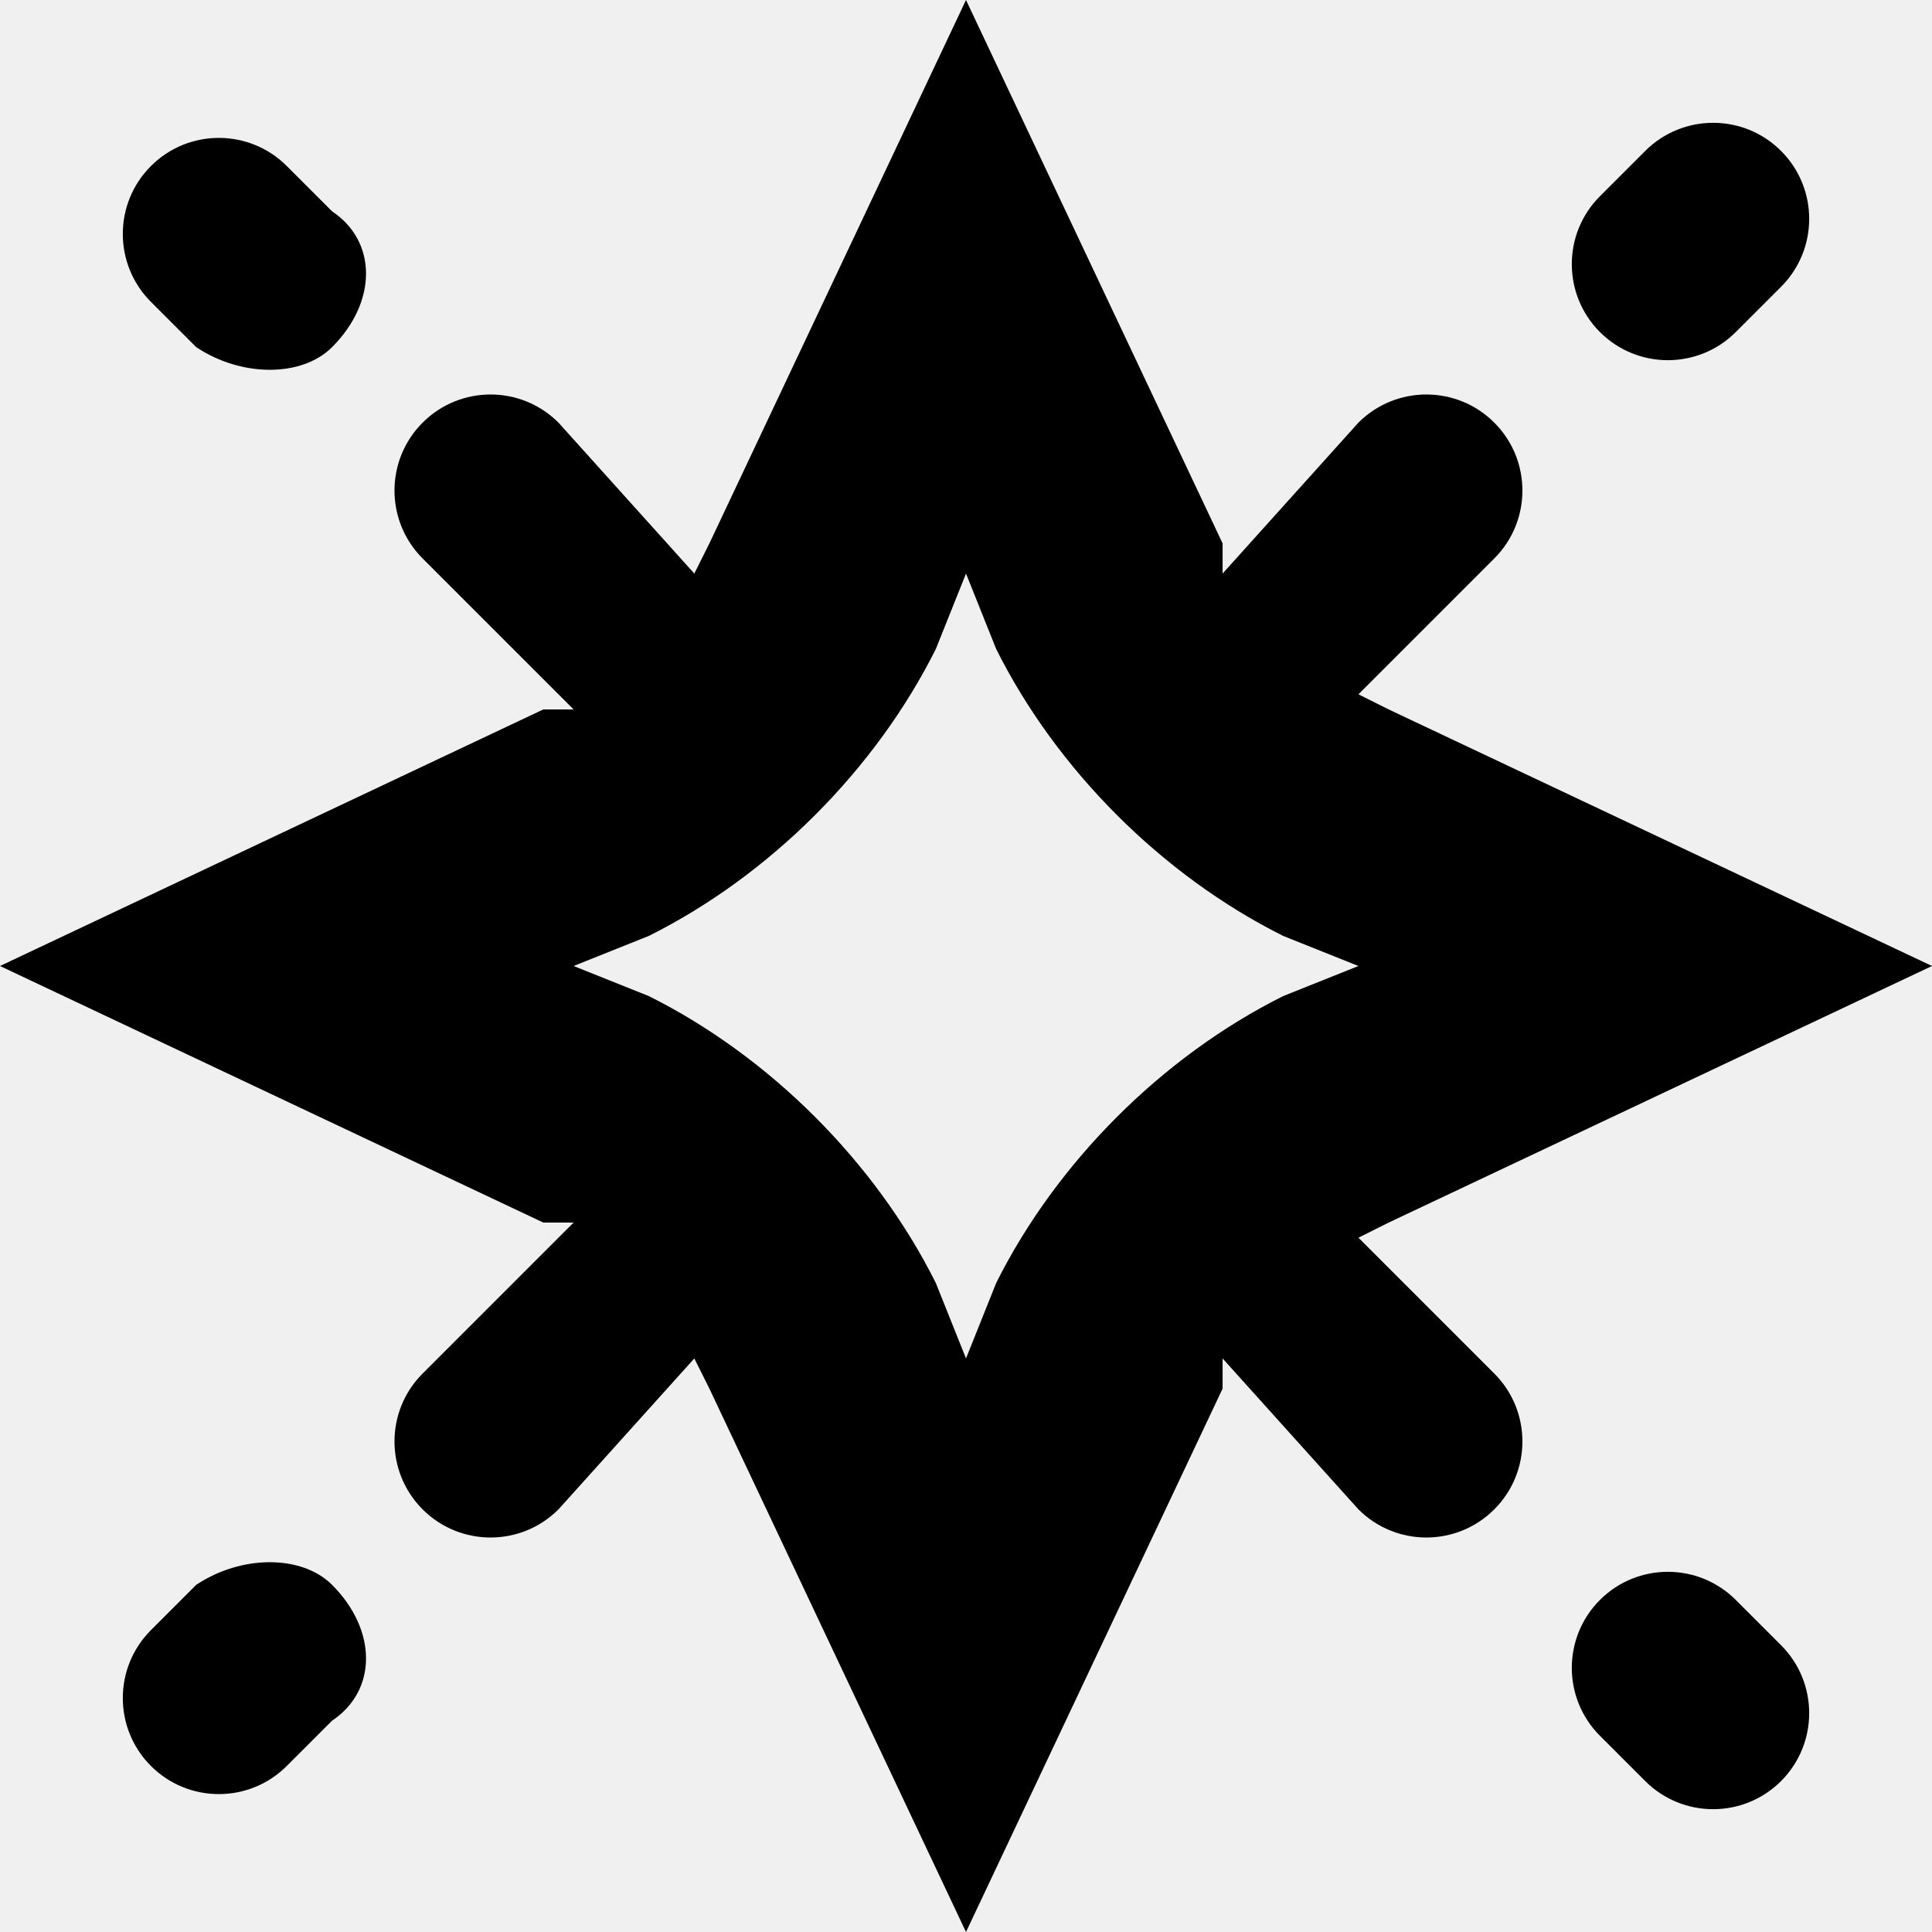
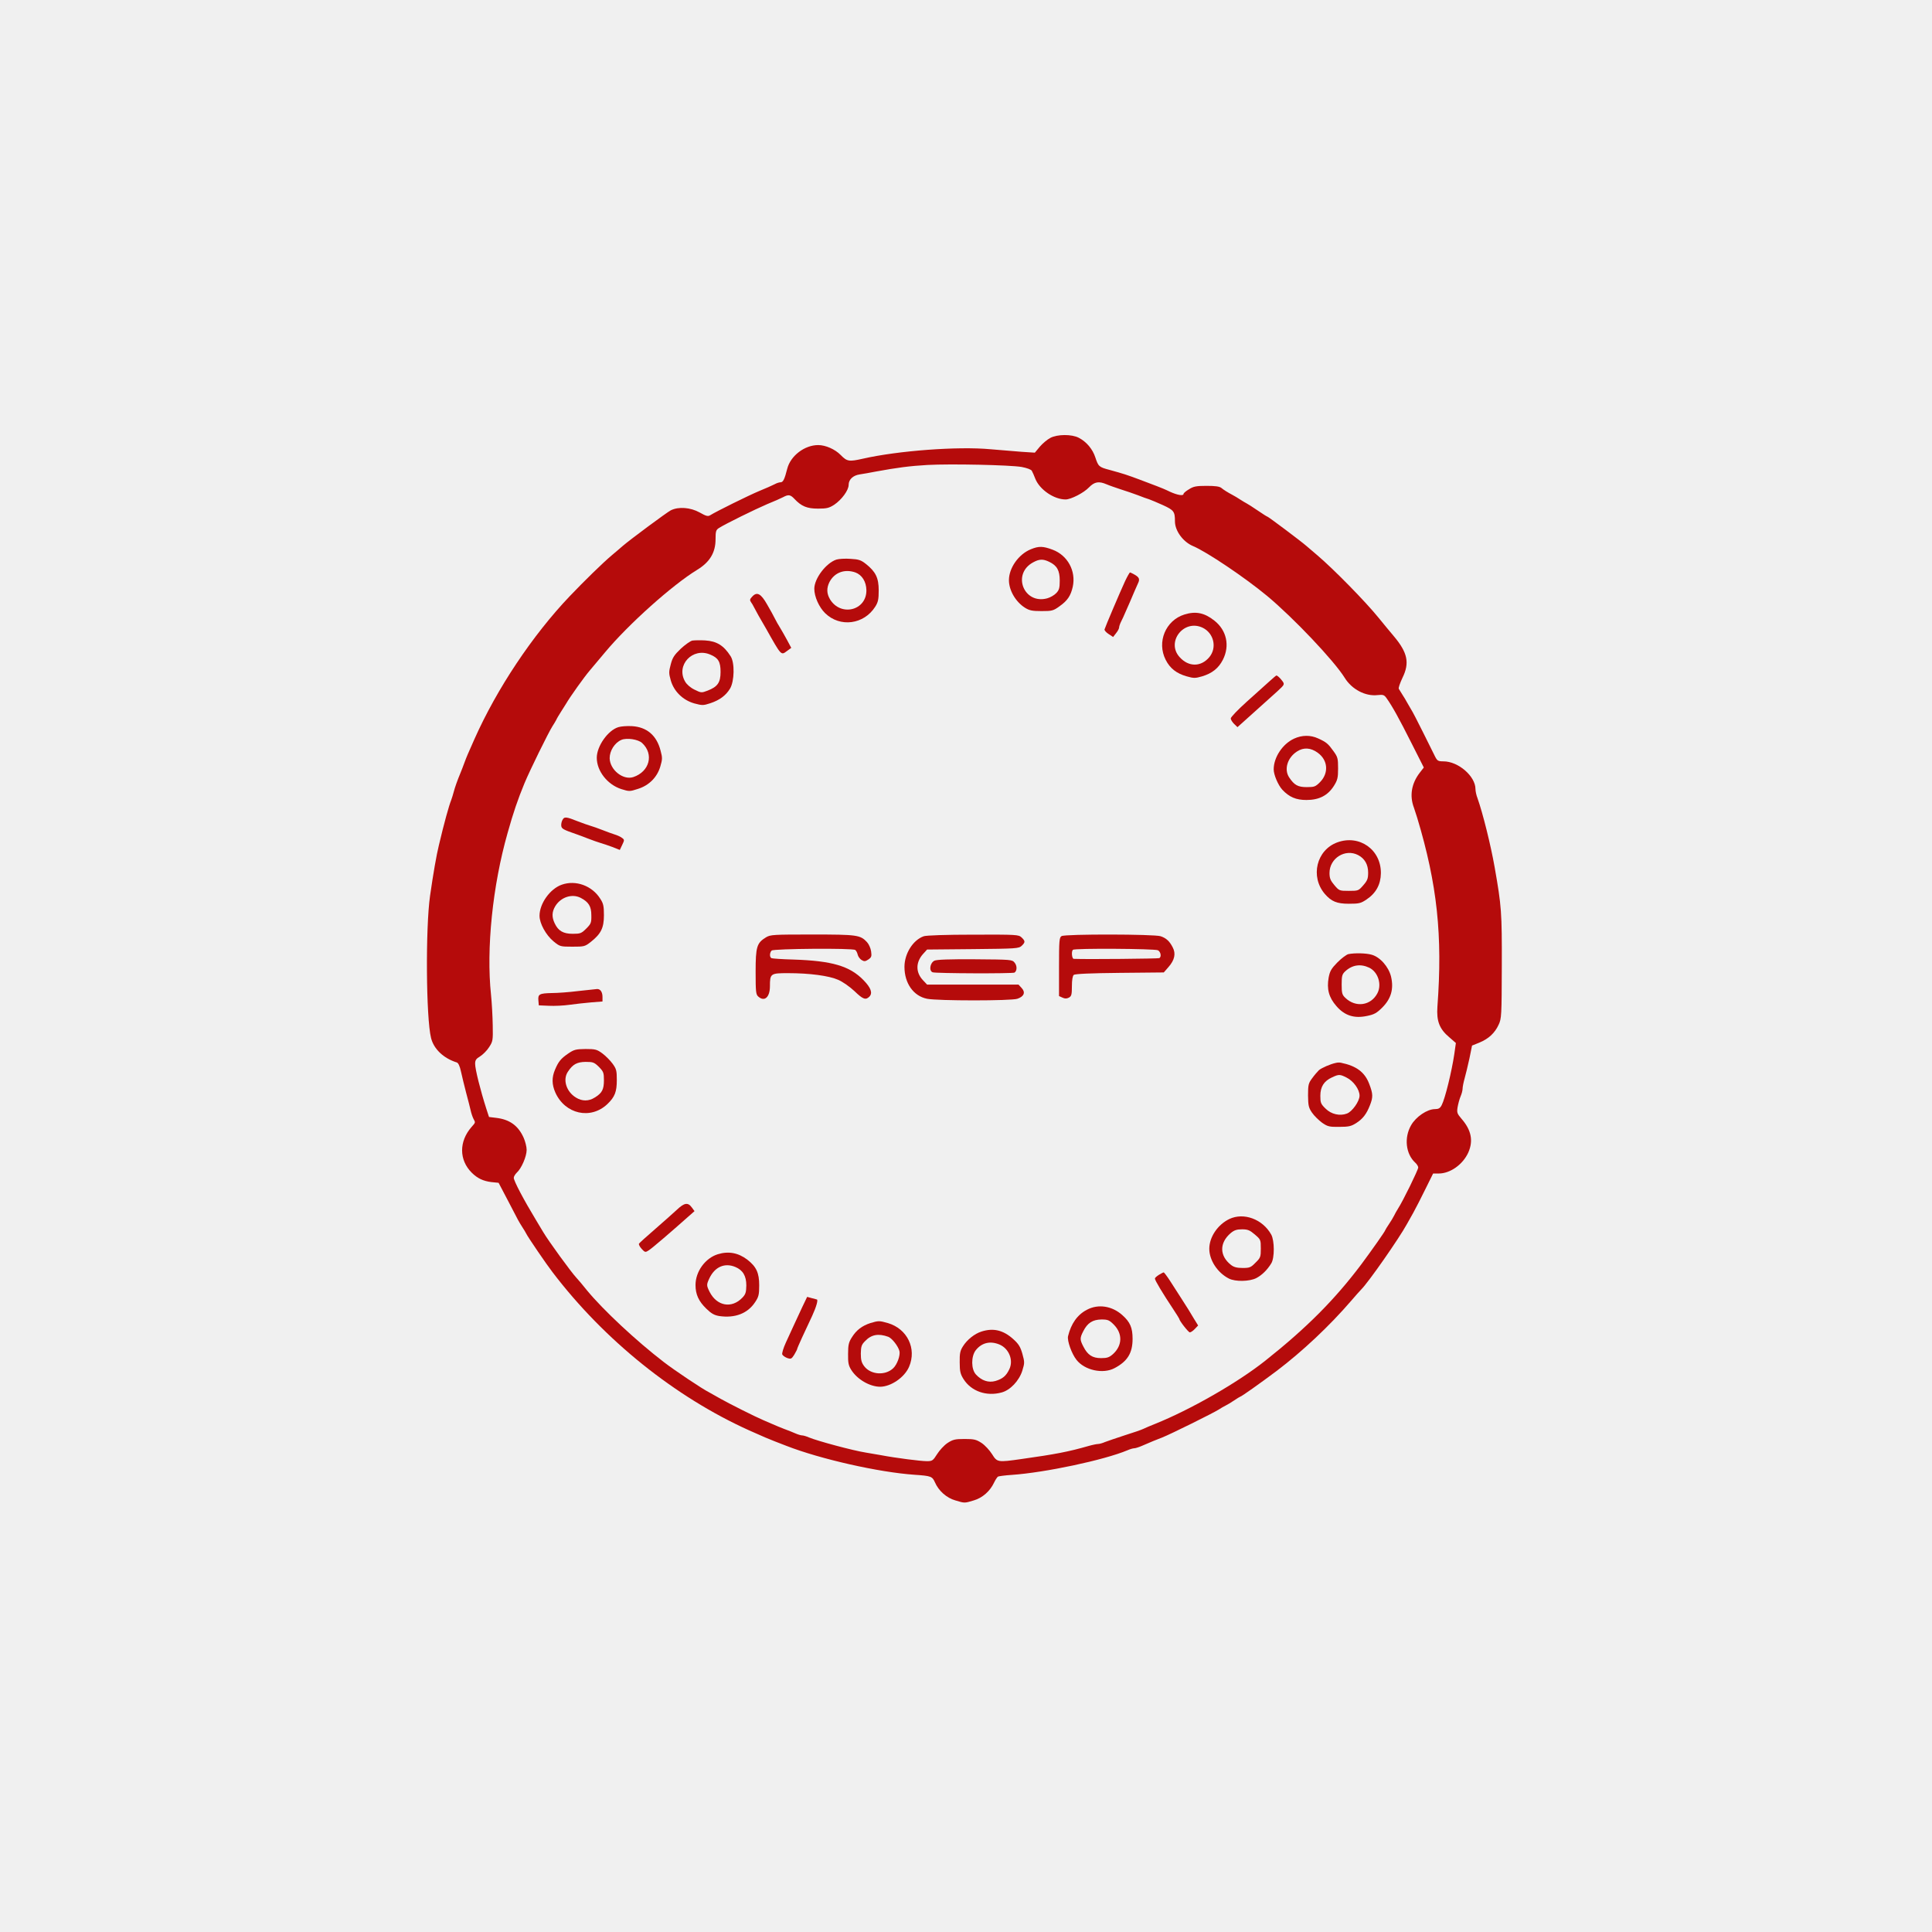
- <svg xmlns="http://www.w3.org/2000/svg" viewBox="0 0 128 128">
-   <path fill-rule="evenodd" d="M81 36 64 0 47 36l-1 2-9-10a6 6 0 0 0-9 9l10 10h-2L0 64l36 17h2L28 91a6 6 0 1 0 9 9l9-10 1 2 17 36 17-36v-2l9 10a6 6 0 1 0 9-9l-9-9 2-1 36-17-36-17-2-1 9-9a6 6 0 1 0-9-9l-9 10v-2Zm-17 2-2 5c-4 8-11 15-19 19l-5 2 5 2c8 4 15 11 19 19l2 5 2-5c4-8 11-15 19-19l5-2-5-2c-8-4-15-11-19-19l-2-5Z" clip-rule="evenodd" />
-   <path d="M118 19a6 6 0 0 0-9-9l-3 3a6 6 0 1 0 9 9l3-3Zm-96 4c-2 2-6 2-9 0l-3-3a6 6 0 1 1 9-9l3 3c3 2 3 6 0 9Zm0 82c-2-2-6-2-9 0l-3 3a6 6 0 1 0 9 9l3-3c3-2 3-6 0-9Zm96 4a6 6 0 0 1-9 9l-3-3a6 6 0 1 1 9-9l3 3Z" />
-   <style>path{fill:#000}@media (prefers-color-scheme:dark){path{fill:#fff}}</style>
+ <svg xmlns="http://www.w3.org/2000/svg" version="1.0" width="1350pt" height="1350pt" viewBox="0 0 1350 1350" preserveAspectRatio="xMidYMid meet">
+   <g transform="translate(0,1350) scale(0.1,-0.1)" fill="#b50b0b" stroke="none">
+     <path d="M7339 10440 c-21 -11 -53 -38 -73 -61 l-35 -42 -93 6 c-51 4 -149 12 -218 18 -227 21 -643 -10 -890 -66 -97 -22 -111 -20 -155 25 -40 41 -106 70 -158 70 -95 0 -193 -75 -216 -165 -19 -75 -29 -95 -47 -95 -9 0 -28 -6 -42 -14 -15 -8 -63 -29 -107 -47 -74 -31 -297 -141 -342 -169 -16 -10 -28 -7 -74 19 -65 36 -148 42 -202 15 -30 -16 -285 -205 -337 -250 -14 -12 -47 -41 -75 -64 -64 -54 -191 -178 -294 -286 -260 -273 -509 -646 -666 -999 -47 -106 -53 -119 -70 -165 -9 -25 -22 -58 -29 -75 -18 -43 -37 -95 -46 -130 -4 -16 -12 -41 -17 -55 -16 -40 -49 -158 -86 -315 -17 -68 -40 -201 -62 -355 -32 -225 -28 -853 7 -993 19 -77 87 -142 180 -171 10 -3 21 -25 29 -63 7 -32 23 -98 36 -148 13 -49 28 -106 32 -125 4 -19 13 -45 19 -57 15 -28 16 -25 -14 -59 -87 -100 -87 -229 2 -318 40 -40 81 -59 138 -66 l50 -5 63 -120 c34 -66 67 -129 73 -140 6 -11 19 -33 30 -50 11 -16 23 -37 27 -45 10 -22 143 -217 185 -271 361 -474 856 -871 1373 -1104 101 -45 138 -61 180 -77 22 -9 58 -23 80 -31 239 -93 647 -185 895 -202 116 -8 124 -11 143 -53 26 -60 82 -109 142 -126 65 -20 65 -20 130 0 59 17 113 64 141 124 9 19 22 38 27 42 6 3 49 9 96 12 234 16 647 104 809 172 18 8 39 14 47 14 8 0 31 7 52 16 72 31 98 42 143 59 61 24 357 171 395 195 17 11 39 24 50 29 11 5 37 21 58 35 21 14 40 26 42 26 8 0 143 96 255 180 181 137 371 316 520 489 30 35 62 71 71 80 53 53 266 359 319 456 6 11 26 47 45 80 18 33 57 108 86 168 l53 107 39 0 c81 0 169 63 207 147 36 82 21 157 -48 236 -30 35 -33 43 -27 80 4 23 13 57 21 76 8 18 14 43 14 54 0 11 6 43 14 71 8 28 23 91 34 141 l18 89 52 21 c63 26 107 66 134 125 20 43 21 63 22 410 1 377 -2 417 -50 690 -27 154 -83 379 -120 483 -8 20 -14 49 -14 63 0 90 -120 194 -224 194 -37 0 -43 4 -58 33 -8 17 -46 93 -83 167 -37 74 -75 149 -86 165 -10 17 -23 39 -29 50 -6 11 -19 34 -30 50 -11 17 -22 35 -26 42 -3 7 9 41 26 77 51 104 36 176 -61 291 -28 33 -75 90 -105 127 -92 114 -315 341 -429 438 -27 23 -61 52 -75 64 -36 32 -268 206 -274 206 -3 0 -33 19 -68 43 -35 24 -70 46 -78 50 -8 4 -28 16 -45 27 -16 11 -39 24 -50 30 -39 21 -63 36 -80 50 -13 11 -43 15 -104 15 -73 0 -92 -4 -123 -24 -21 -12 -38 -27 -38 -32 0 -16 -42 -9 -95 15 -28 14 -69 31 -91 39 -21 8 -77 29 -124 47 -89 33 -107 39 -205 66 -76 20 -80 24 -101 87 -19 59 -62 110 -116 138 -50 26 -150 25 -199 -1z m-200 -203 c37 -7 67 -18 71 -27 5 -8 16 -34 25 -57 31 -75 130 -143 211 -143 37 0 127 46 163 84 39 40 69 45 123 22 18 -8 62 -23 98 -35 36 -11 90 -30 120 -41 30 -12 66 -25 80 -29 14 -5 57 -23 97 -41 76 -35 83 -45 83 -113 0 -66 57 -144 127 -173 95 -40 360 -218 517 -348 185 -154 469 -454 542 -572 50 -81 145 -131 230 -121 39 4 46 2 63 -22 40 -56 88 -143 172 -310 l88 -174 -28 -36 c-58 -75 -73 -161 -41 -245 4 -11 14 -43 23 -71 140 -465 178 -822 141 -1320 -7 -100 14 -155 83 -213 l46 -40 -11 -78 c-18 -121 -64 -310 -88 -356 -11 -22 -22 -28 -47 -28 -54 0 -133 -53 -167 -113 -50 -87 -37 -201 29 -261 12 -11 21 -26 21 -34 0 -16 -107 -235 -141 -287 -10 -16 -23 -39 -28 -50 -5 -11 -21 -37 -35 -58 -14 -21 -26 -40 -26 -42 0 -7 -93 -139 -168 -240 -186 -247 -382 -444 -672 -674 -193 -153 -521 -341 -770 -441 -30 -12 -66 -27 -80 -34 -14 -7 -72 -27 -130 -45 -58 -19 -120 -40 -138 -47 -18 -8 -40 -14 -49 -14 -9 0 -39 -6 -67 -14 -139 -40 -233 -58 -468 -91 -168 -24 -170 -23 -206 34 -17 27 -49 62 -73 78 -37 24 -52 28 -119 28 -67 0 -82 -4 -119 -28 -24 -16 -56 -51 -73 -78 -29 -46 -34 -49 -72 -49 -42 0 -216 22 -321 42 -33 6 -80 14 -105 18 -89 14 -335 80 -398 106 -18 8 -39 14 -47 14 -8 0 -29 6 -47 14 -18 8 -53 22 -78 31 -25 10 -61 24 -80 33 -19 8 -48 21 -65 28 -57 24 -240 116 -300 150 -33 19 -69 39 -80 45 -50 25 -242 154 -316 211 -193 148 -425 365 -537 501 -31 39 -64 78 -73 87 -37 39 -197 259 -234 322 -5 9 -29 48 -51 85 -83 137 -154 271 -154 293 0 9 10 25 21 36 32 28 69 113 69 159 0 22 -10 60 -21 85 -38 85 -98 128 -193 139 l-49 6 -18 55 c-42 131 -79 278 -79 317 0 25 7 35 34 51 19 12 48 40 63 64 27 41 28 48 26 153 -1 61 -6 157 -12 214 -34 323 11 762 116 1131 40 143 71 233 117 345 38 92 167 354 196 400 11 17 23 37 27 45 3 8 18 33 32 55 14 22 30 48 36 57 29 50 129 190 167 234 24 28 71 85 105 125 165 198 472 472 644 577 89 54 129 121 129 214 0 55 3 65 23 78 45 29 255 132 337 167 47 19 97 41 112 49 37 20 51 18 79 -12 49 -52 88 -68 165 -68 61 0 77 4 113 27 52 35 101 101 101 139 0 37 30 66 77 73 21 3 72 12 113 20 147 27 237 39 360 46 164 9 578 0 659 -14z" />
+     <path d="M7203 9662 c-86 -35 -153 -131 -153 -216 0 -71 47 -151 111 -192 32 -20 51 -24 117 -24 73 0 82 2 126 34 55 39 78 73 92 136 24 110 -36 220 -141 259 -67 25 -96 26 -152 3z m129 -88 c54 -26 73 -60 73 -131 0 -51 -4 -66 -24 -87 -14 -15 -42 -31 -64 -37 -164 -44 -248 172 -97 252 42 23 69 24 112 3z" />
+     <path d="M5845 9590 c-72 -23 -155 -132 -155 -204 0 -55 33 -129 76 -171 104 -101 271 -79 350 46 20 32 24 51 24 114 0 87 -21 130 -89 184 -34 27 -50 33 -108 36 -37 3 -81 0 -98 -5z m132 -90 c46 -17 76 -64 77 -124 2 -142 -179 -187 -254 -64 -24 40 -25 79 -4 121 35 67 106 93 181 67z" />
+     <path d="M7861 9438 c-35 -76 -138 -318 -143 -336 -2 -6 11 -21 28 -32 l32 -21 21 27 c12 15 21 32 21 40 0 7 6 25 14 41 8 15 21 44 29 63 8 19 23 53 33 75 9 22 24 56 32 75 8 19 19 43 23 52 15 30 10 43 -20 61 -16 9 -32 17 -35 17 -3 0 -19 -28 -35 -62z" />
+     <path d="M5255 9330 c-16 -17 -17 -24 -7 -38 7 -9 15 -24 19 -32 4 -8 19 -35 33 -61 15 -25 38 -65 52 -90 109 -194 105 -189 147 -158 l30 22 -30 56 c-17 31 -39 70 -49 86 -11 17 -26 44 -34 60 -8 17 -33 62 -55 100 -44 78 -72 93 -106 55z" />
+     <path d="M8276 9206 c-131 -41 -194 -192 -131 -316 30 -60 76 -96 147 -116 49 -14 60 -14 108 0 70 21 115 57 145 116 50 98 26 206 -59 273 -69 55 -130 68 -210 43z m127 -92 c79 -38 102 -139 48 -205 -58 -70 -145 -71 -208 -1 -97 106 29 268 160 206z" />
+     <path d="M4838 9024 c-14 -3 -51 -29 -81 -57 -45 -43 -58 -62 -70 -109 -14 -52 -14 -63 0 -112 22 -77 84 -138 164 -161 56 -15 63 -15 112 1 64 21 109 54 138 102 31 51 34 182 4 227 -48 75 -97 105 -178 110 -34 2 -74 1 -89 -1z m125 -98 c56 -23 72 -50 72 -121 0 -75 -21 -104 -91 -131 -42 -16 -45 -16 -91 7 -29 14 -55 37 -66 57 -66 114 53 241 176 188z" />
+     <path d="M8868 8737 c-26 -23 -97 -87 -157 -141 -61 -55 -111 -107 -111 -116 0 -9 11 -26 24 -39 l23 -22 69 62 c38 34 105 94 148 133 104 93 106 95 106 110 0 11 -40 56 -51 56 -2 0 -25 -19 -51 -43z" />
+     <path d="M4321 8419 c-73 -22 -151 -133 -151 -214 0 -93 75 -188 172 -219 54 -17 59 -17 114 1 79 24 136 82 158 157 15 50 15 62 2 110 -27 107 -96 166 -200 172 -34 2 -76 -1 -95 -7z m166 -111 c84 -78 52 -200 -62 -238 -71 -23 -163 50 -165 132 0 52 35 108 82 128 37 16 118 4 145 -22z" />
+     <path d="M9043 8339 c-81 -37 -143 -131 -143 -215 0 -38 31 -110 60 -142 49 -52 96 -72 169 -72 88 0 149 31 192 99 25 40 29 56 29 122 0 70 -3 80 -32 120 -38 53 -50 63 -107 89 -54 25 -113 24 -168 -1z m165 -99 c72 -52 78 -143 15 -206 -31 -31 -39 -34 -92 -34 -62 0 -87 14 -123 68 -37 56 -12 138 55 181 46 30 96 27 145 -9z" />
+     <path d="M3930 7770 c-6 -11 -10 -30 -8 -42 3 -19 15 -26 108 -58 14 -5 50 -18 80 -30 30 -12 69 -25 85 -30 17 -5 54 -17 83 -28 l53 -21 17 36 c16 33 16 36 -3 49 -10 8 -33 18 -50 23 -16 5 -55 19 -85 31 -30 12 -68 25 -85 30 -16 5 -55 18 -85 30 -85 34 -97 35 -110 10z" />
+     <path d="M9345 7614 c-146 -53 -191 -239 -88 -360 46 -53 84 -69 168 -69 72 0 84 3 124 30 66 44 99 105 100 183 2 165 -150 272 -304 216z m145 -89 c46 -24 70 -66 70 -122 0 -42 -5 -56 -34 -89 -33 -38 -35 -39 -101 -39 -66 0 -68 1 -101 40 -27 32 -34 48 -34 85 0 103 110 172 200 125z" />
+     <path d="M3925 7318 c-82 -29 -155 -132 -155 -217 0 -54 45 -135 98 -179 44 -36 47 -37 131 -37 84 0 88 1 130 34 71 56 91 98 91 186 0 63 -4 82 -25 114 -57 92 -172 134 -270 99z m133 -92 c55 -29 74 -59 74 -121 1 -53 -2 -60 -36 -94 -33 -33 -41 -36 -94 -36 -66 0 -101 20 -126 73 -21 44 -20 80 4 120 39 64 118 89 178 58z" />
+     <path d="M5352 6950 c-64 -39 -72 -66 -72 -241 0 -138 2 -158 18 -172 44 -40 82 -5 82 72 0 88 4 91 126 91 151 0 287 -18 352 -47 30 -13 80 -48 112 -78 60 -58 79 -65 105 -39 24 25 11 62 -42 116 -96 98 -219 134 -486 143 -81 2 -152 7 -157 10 -14 9 -12 39 2 53 13 13 564 18 584 4 6 -4 14 -18 17 -32 3 -14 16 -31 27 -38 18 -11 26 -11 47 3 22 15 25 22 20 57 -3 22 -16 51 -29 65 -47 50 -68 53 -382 53 -273 0 -293 -1 -324 -20z" />
+     <path d="M6455 6958 c-75 -26 -135 -121 -135 -214 0 -115 63 -204 158 -223 74 -15 588 -15 631 0 47 16 58 45 30 75 l-22 24 -320 0 -319 0 -29 31 c-51 54 -51 124 0 182 l29 32 320 3 c303 3 320 4 341 23 26 25 26 33 -1 59 -21 19 -33 20 -337 19 -192 0 -328 -5 -346 -11z" />
+     <path d="M7418 6959 c-16 -9 -18 -30 -18 -215 l0 -204 24 -11 c17 -8 29 -8 45 0 18 10 21 21 21 80 0 44 5 72 13 79 9 7 119 12 321 14 l308 3 34 39 c42 48 51 93 29 135 -22 44 -46 66 -85 79 -43 15 -667 16 -692 1z m673 -99 c20 -11 26 -45 10 -55 -7 -4 -508 -9 -598 -5 -13 0 -18 52 -6 63 11 12 572 8 594 -3z" />
+     <path d="M9422 6833 c-13 -3 -47 -28 -76 -57 -44 -45 -53 -61 -62 -107 -14 -80 1 -138 54 -199 58 -67 125 -88 214 -69 50 10 68 20 107 59 62 62 81 131 61 216 -17 69 -77 137 -136 153 -38 11 -117 13 -162 4z m146 -95 c61 -30 89 -116 57 -178 -45 -87 -152 -103 -225 -32 -22 21 -25 33 -25 93 0 59 3 71 24 91 49 46 108 55 169 26z" />
+     <path d="M6529 6787 c-31 -16 -39 -71 -12 -81 20 -8 559 -10 572 -2 18 12 19 47 1 69 -18 22 -22 22 -277 24 -185 1 -266 -2 -284 -10z" />
+     <path d="M4040 6575 c-63 -8 -146 -14 -185 -14 -86 -2 -97 -8 -93 -52 l3 -34 70 -3 c39 -2 104 1 145 7 41 6 110 13 153 17 l77 6 0 32 c0 35 -16 57 -39 55 -9 -1 -68 -7 -131 -14z" />
+     <path d="M3970 6138 c-51 -35 -68 -56 -92 -113 -23 -54 -22 -103 2 -158 68 -153 248 -193 365 -81 51 49 65 85 65 167 0 66 -3 78 -30 115 -17 23 -49 55 -72 72 -37 27 -48 30 -117 30 -68 -1 -80 -4 -121 -32z m215 -93 c32 -33 35 -41 35 -93 0 -65 -13 -90 -64 -121 -42 -27 -89 -27 -132 0 -67 41 -93 125 -56 180 34 52 63 68 124 69 52 0 60 -3 93 -35z" />
+     <path d="M9335 6073 c-39 -8 -100 -35 -119 -51 -10 -10 -32 -35 -47 -56 -26 -35 -29 -46 -29 -120 1 -72 4 -86 28 -121 15 -22 47 -53 70 -70 39 -27 51 -30 120 -29 66 0 83 4 118 26 47 30 73 64 97 126 22 56 21 79 -5 147 -31 83 -90 127 -198 149 -8 2 -24 2 -35 -1z m75 -103 c48 -24 90 -83 90 -126 0 -39 -51 -111 -88 -125 -49 -19 -111 -5 -150 35 -33 32 -36 41 -36 89 0 63 25 103 82 129 47 22 55 22 102 -2z" />
+     <path d="M4730 5047 c-25 -23 -93 -84 -152 -135 -59 -51 -110 -97 -113 -102 -3 -5 5 -22 19 -37 23 -25 26 -25 49 -10 25 16 153 126 279 238 l41 36 -19 26 c-27 37 -52 33 -104 -16z" />
+     <path d="M8590 4982 c-81 -39 -140 -126 -140 -208 0 -80 58 -168 137 -208 45 -23 144 -21 191 3 39 20 77 57 105 103 24 38 23 159 0 201 -60 108 -192 157 -293 109z m178 -108 c41 -35 42 -37 42 -98 0 -59 -2 -65 -37 -99 -33 -34 -41 -37 -91 -37 -39 0 -61 6 -80 21 -82 64 -82 155 -2 223 24 20 42 26 79 26 40 0 54 -6 89 -36z" />
+     <path d="M5016 4736 c-88 -27 -156 -121 -156 -215 0 -66 22 -114 76 -166 35 -34 55 -45 90 -51 110 -16 199 18 251 98 24 36 28 51 28 117 0 87 -20 130 -83 179 -63 48 -131 61 -206 38z m122 -89 c53 -22 77 -63 77 -129 -1 -49 -5 -62 -28 -86 -74 -77 -177 -59 -228 40 -23 46 -23 51 -2 96 38 80 107 110 181 79z" />
+     <path d="M8098 4592 c-16 -10 -28 -21 -28 -26 0 -13 55 -104 128 -214 23 -35 42 -65 42 -67 0 -13 64 -95 74 -95 7 0 23 11 35 24 l23 24 -29 47 c-15 25 -33 54 -38 63 -6 9 -28 44 -49 77 -21 33 -57 88 -79 123 -22 34 -43 62 -46 61 -3 0 -18 -8 -33 -17z" />
+     <path d="M5606 4367 c-18 -40 -45 -97 -59 -127 -14 -30 -39 -85 -56 -122 -17 -37 -28 -74 -25 -82 3 -8 19 -19 34 -25 27 -9 31 -7 50 23 11 19 20 36 20 39 0 4 16 40 35 82 19 41 51 109 70 150 29 63 44 115 32 115 -1 0 -17 4 -34 9 l-33 9 -34 -71z" />
+     <path d="M7595 4348 c-66 -34 -111 -97 -132 -185 -7 -31 25 -122 59 -165 57 -73 185 -101 266 -58 91 48 126 106 126 205 0 77 -17 117 -71 165 -72 65 -169 80 -248 38z m188 -104 c62 -63 60 -145 -5 -205 -27 -24 -41 -29 -84 -29 -61 0 -94 22 -124 81 -25 48 -25 60 0 108 29 57 65 80 126 81 45 0 55 -4 87 -36z" />
+     <path d="M6082 4255 c-58 -19 -98 -49 -129 -99 -22 -34 -27 -53 -27 -116 -1 -62 3 -82 22 -112 42 -67 130 -118 203 -118 75 1 169 65 201 139 55 127 -12 266 -148 306 -60 17 -65 17 -122 0z m125 -96 c26 -10 69 -65 78 -100 7 -30 -16 -94 -44 -120 -56 -53 -157 -45 -202 14 -19 25 -24 44 -24 89 1 49 5 62 29 86 44 47 94 56 163 31z" />
+     <path d="M6859 4196 c-49 -15 -102 -58 -130 -103 -20 -31 -24 -51 -23 -113 0 -63 5 -82 27 -117 54 -85 160 -122 266 -93 60 16 123 82 145 154 16 52 16 58 0 116 -14 49 -26 69 -64 103 -70 63 -139 79 -221 53z m125 -91 c66 -28 99 -109 69 -172 -22 -47 -47 -68 -98 -83 -48 -13 -95 2 -135 45 -35 37 -35 127 -2 170 42 53 101 67 166 40z" />
+   </g>
</svg>
